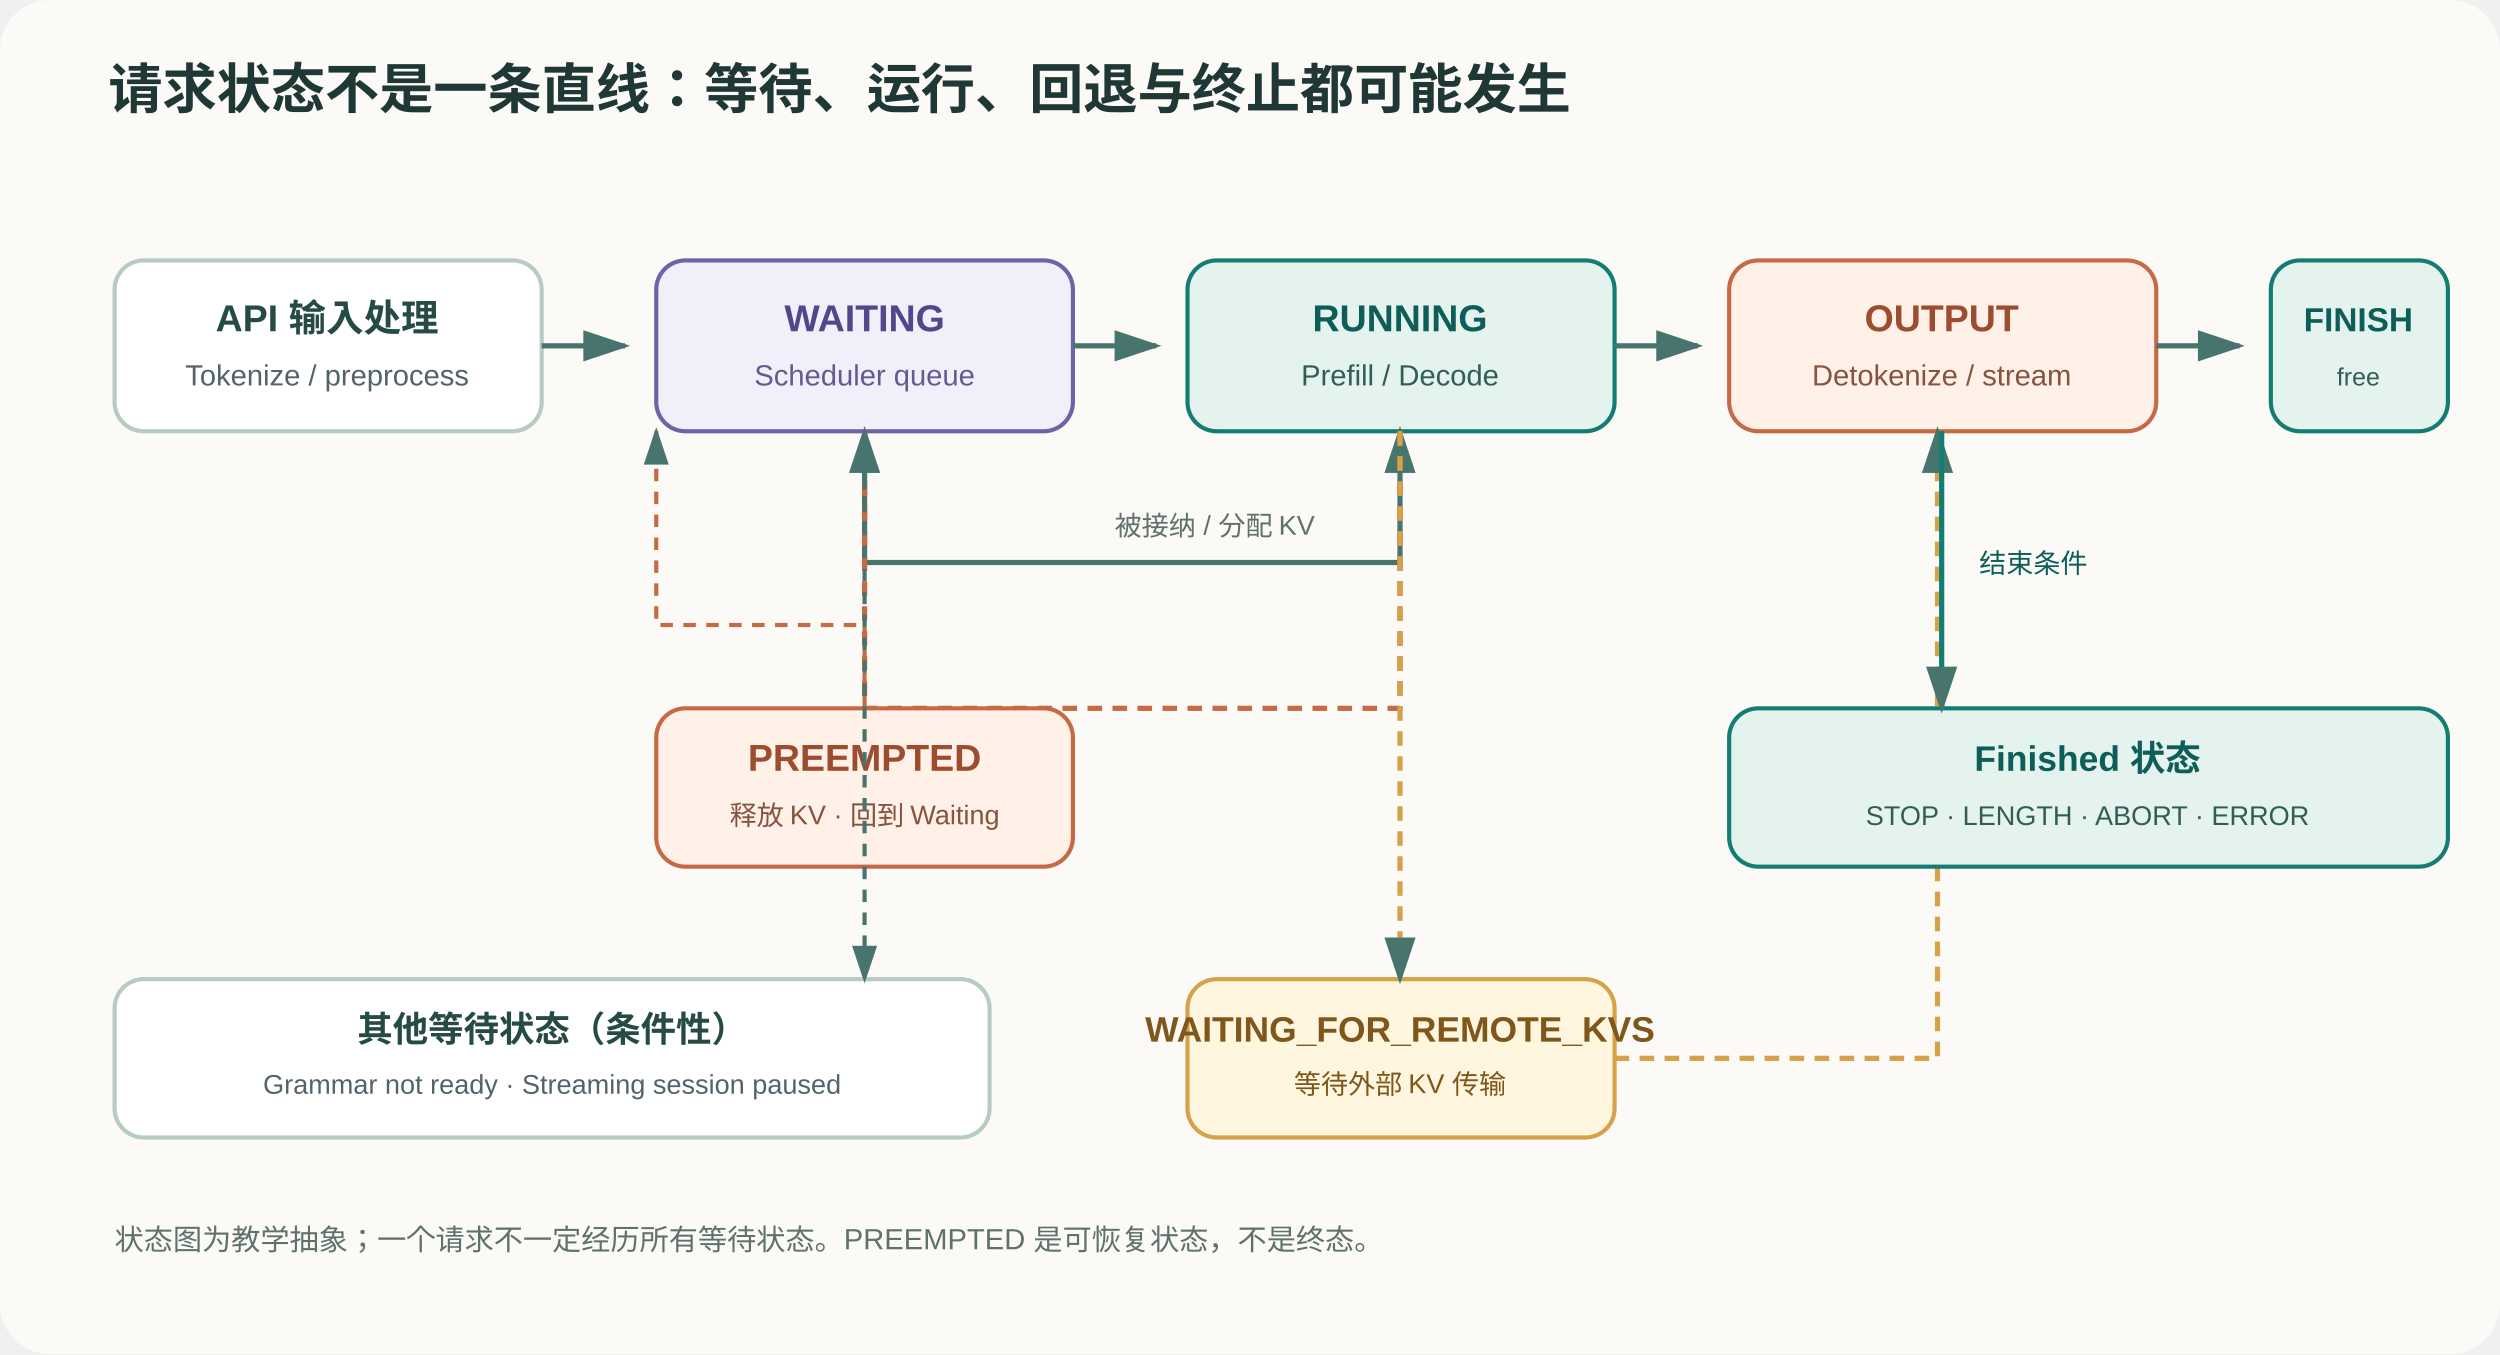
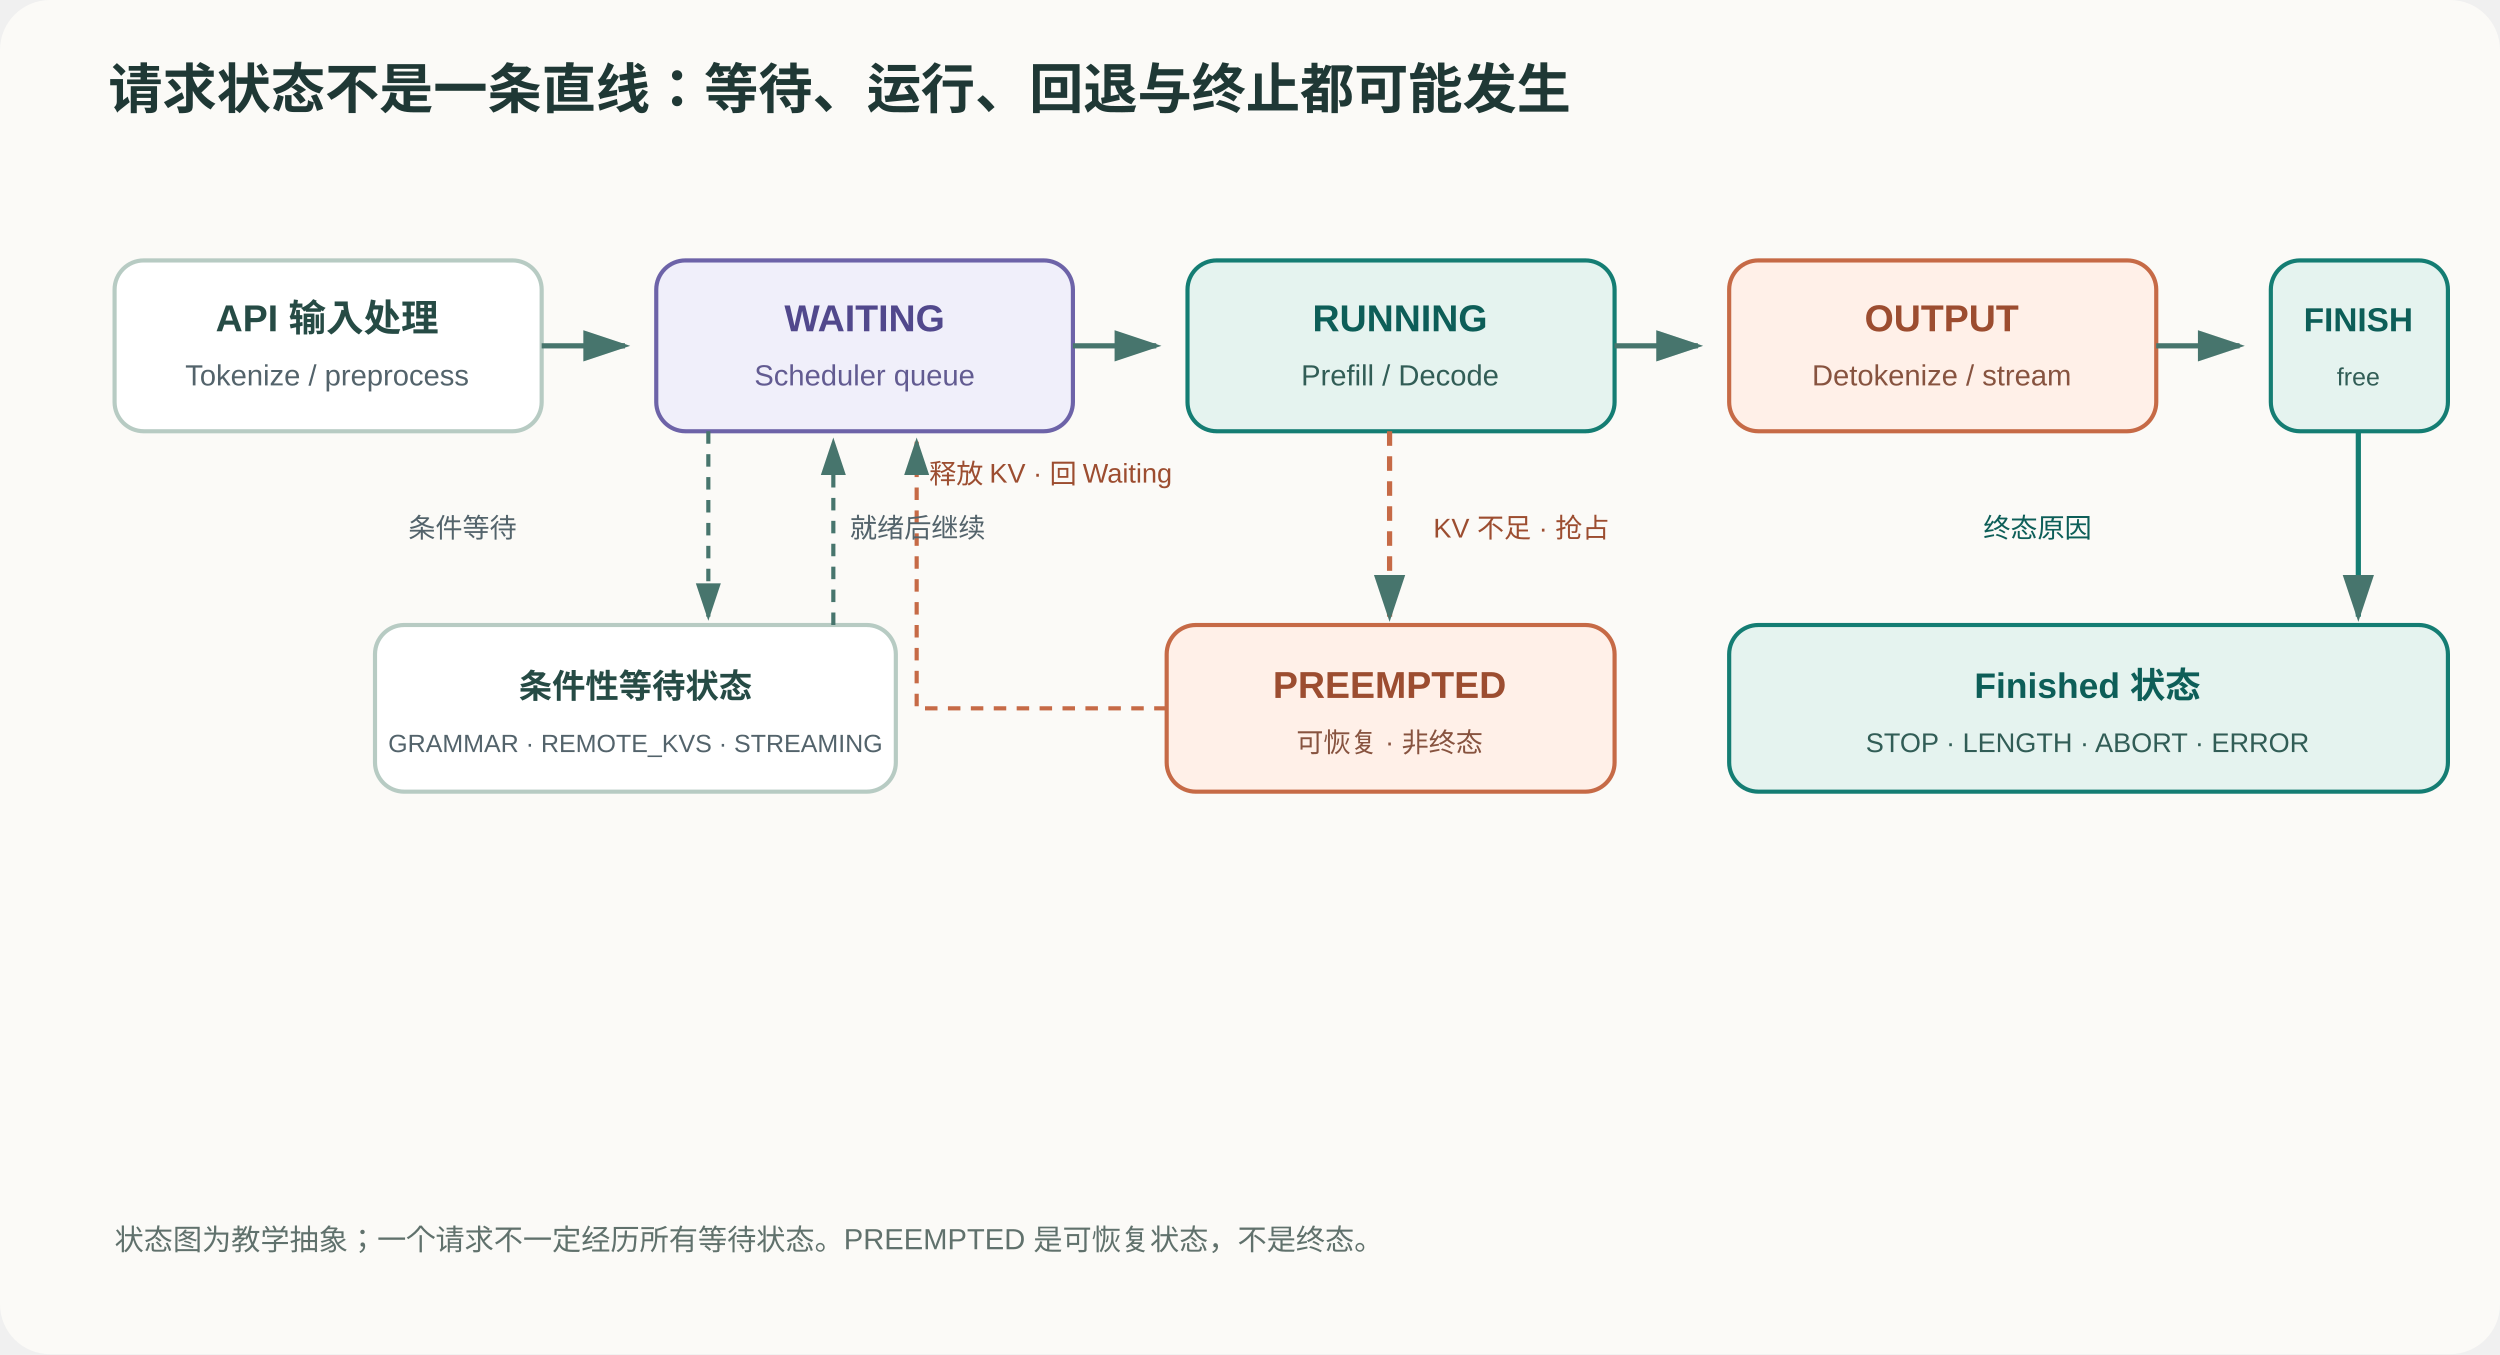
<svg xmlns="http://www.w3.org/2000/svg" viewBox="0 0 1200 650" role="img" aria-labelledby="title desc">
  <defs>
    <marker id="a13" markerWidth="10" markerHeight="10" refX="8" refY="3" orient="auto">
      <path d="M0 0 L9 3 L0 6 Z" fill="#47756d" />
    </marker>
  </defs>
  <rect width="1200" height="650" rx="24" fill="#fbfaf7" />
  <text x="52" y="52" font-family="Arial,'PingFang SC',sans-serif" font-size="26" font-weight="700" fill="#1f3835">请求状态不是一条直线：等待、运行、回退与终止都可能发生</text>
  <g font-family="Arial,'PingFang SC',sans-serif">
-     <rect x="55" y="125" width="205" height="82" rx="14" fill="#fff" stroke="#b7cbc3" stroke-width="2" />
+     <rect id="api-input" x="55" y="125" width="205" height="82" rx="14" fill="#fff" stroke="#b7cbc3" stroke-width="2" />
    <text x="157" y="159" text-anchor="middle" font-size="18" font-weight="700" fill="#264b45">API 输入处理</text>
    <text x="157" y="185" text-anchor="middle" font-size="14" fill="#53636b">Tokenize / preprocess</text>
-     <path d="M260 166 H300" stroke="#47756d" stroke-width="2.5" marker-end="url(#a13)" />
-     <rect x="315" y="125" width="200" height="82" rx="14" fill="#f0effa" stroke="#6d63a8" stroke-width="2" />
+     <path id="api-to-waiting" d="M260 166 H300" stroke="#47756d" stroke-width="2.5" marker-end="url(#a13)" />
+     <rect id="state-waiting" x="315" y="125" width="200" height="82" rx="14" fill="#f0effa" stroke="#6d63a8" stroke-width="2" />
    <text x="415" y="159" text-anchor="middle" font-size="18" font-weight="700" fill="#51488c">WAITING</text>
    <text x="415" y="185" text-anchor="middle" font-size="14" fill="#625b91">Scheduler queue</text>
-     <path d="M515 166 H555" stroke="#47756d" stroke-width="2.5" marker-end="url(#a13)" />
-     <rect x="570" y="125" width="205" height="82" rx="14" fill="#e5f3ef" stroke="#147d73" stroke-width="2" />
+     <path id="waiting-to-running" d="M515 166 H555" stroke="#47756d" stroke-width="2.5" marker-end="url(#a13)" />
+     <rect id="state-running" x="570" y="125" width="205" height="82" rx="14" fill="#e5f3ef" stroke="#147d73" stroke-width="2" />
    <text x="672" y="159" text-anchor="middle" font-size="18" font-weight="700" fill="#0d5e58">RUNNING</text>
    <text x="672" y="185" text-anchor="middle" font-size="14" fill="#315d56">Prefill / Decode</text>
-     <path d="M775 166 H815" stroke="#47756d" stroke-width="2.5" marker-end="url(#a13)" />
-     <rect x="830" y="125" width="205" height="82" rx="14" fill="#fff0e8" stroke="#c66a46" stroke-width="2" />
+     <path id="running-to-output" d="M775 166 H815" stroke="#47756d" stroke-width="2.5" marker-end="url(#a13)" />
+     <rect id="output-processing" x="830" y="125" width="205" height="82" rx="14" fill="#fff0e8" stroke="#c66a46" stroke-width="2" />
    <text x="932" y="159" text-anchor="middle" font-size="18" font-weight="700" fill="#9c4d30">OUTPUT</text>
    <text x="932" y="185" text-anchor="middle" font-size="14" fill="#87533f">Detokenize / stream</text>
-     <path d="M1035 166 H1075" stroke="#47756d" stroke-width="2.5" marker-end="url(#a13)" />
-     <rect x="1090" y="125" width="85" height="82" rx="14" fill="#e5f3ef" stroke="#147d73" stroke-width="2" />
+     <path id="output-to-finish" d="M1035 166 H1075" stroke="#47756d" stroke-width="2.5" marker-end="url(#a13)" />
+     <rect id="state-finish" x="1090" y="125" width="85" height="82" rx="14" fill="#e5f3ef" stroke="#147d73" stroke-width="2" />
    <text x="1132" y="159" text-anchor="middle" font-size="16" font-weight="700" fill="#0d5e58">FINISH</text>
    <text x="1132" y="185" text-anchor="middle" font-size="12" fill="#315d56">free</text>
-     <path d="M415 207 V270 H672 V207" fill="none" stroke="#47756d" stroke-width="2.5" marker-end="url(#a13)" />
-     <text x="535" y="257" font-size="13" fill="#60716c">被接纳 / 分配 KV</text>
-     <path d="M672 207 V340 H415 V207" fill="none" stroke="#c66a46" stroke-width="2.5" stroke-dasharray="7 5" marker-end="url(#a13)" />
-     <rect x="315" y="340" width="200" height="76" rx="14" fill="#fff0e8" stroke="#c66a46" stroke-width="2" />
-     <text x="415" y="370" text-anchor="middle" font-size="18" font-weight="700" fill="#9c4d30">PREEMPTED</text>
-     <text x="415" y="396" text-anchor="middle" font-size="13" fill="#87533f">释放 KV · 回到 Waiting</text>
-     <path d="M415 340 V300 H315 V207" fill="none" stroke="#c66a46" stroke-width="2" stroke-dasharray="6 5" marker-end="url(#a13)" />
-     <rect x="570" y="470" width="205" height="76" rx="14" fill="#fff6df" stroke="#d5a24a" stroke-width="2" />
-     <text x="672" y="500" text-anchor="middle" font-size="17" font-weight="700" fill="#80571a">WAITING_FOR_REMOTE_KVS</text>
-     <text x="672" y="525" text-anchor="middle" font-size="13" fill="#80571a">等待外部 KV 传输</text>
-     <path d="M672 207 V470" stroke="#d5a24a" stroke-width="2.5" stroke-dasharray="7 5" marker-end="url(#a13)" />
-     <path d="M775 508 H930 V207" fill="none" stroke="#d5a24a" stroke-width="2.5" stroke-dasharray="7 5" marker-end="url(#a13)" />
-     <rect x="55" y="470" width="420" height="76" rx="14" fill="#fff" stroke="#b7cbc3" stroke-width="2" />
-     <text x="265" y="500" text-anchor="middle" font-size="17" font-weight="700" fill="#264b45">其他等待状态（条件性）</text>
-     <text x="265" y="525" text-anchor="middle" font-size="13" fill="#53636b">Grammar not ready · Streaming session paused</text>
-     <path d="M415 207 V470" stroke="#47756d" stroke-width="2" stroke-dasharray="6 5" marker-end="url(#a13)" />
-     <rect x="830" y="340" width="345" height="76" rx="14" fill="#e5f3ef" stroke="#147d73" stroke-width="2" />
-     <text x="1002" y="370" text-anchor="middle" font-size="17" font-weight="700" fill="#0d5e58">Finished 状态</text>
-     <text x="1002" y="396" text-anchor="middle" font-size="13" fill="#315d56">STOP · LENGTH · ABORT · ERROR</text>
-     <path d="M932 207 V340" stroke="#147d73" stroke-width="2.5" marker-end="url(#a13)" />
-     <text x="950" y="275" font-size="13" fill="#0d5e58">结束条件</text>
+     <path id="running-to-preempted" d="M667 207 V296" fill="none" stroke="#c66a46" stroke-width="2.5" stroke-dasharray="7 5" marker-end="url(#a13)" />
+     <text x="688" y="258" font-size="13" fill="#9c4d30">KV 不足 · 抢占</text>
+     <rect id="state-preempted" x="560" y="300" width="215" height="80" rx="14" fill="#fff0e8" stroke="#c66a46" stroke-width="2" />
+     <text x="667" y="335" text-anchor="middle" font-size="18" font-weight="700" fill="#9c4d30">PREEMPTED</text>
+     <text x="667" y="361" text-anchor="middle" font-size="13" fill="#87533f">可恢复 · 非终态</text>
+     <path id="preempted-to-waiting" d="M560 340 H440 V212" fill="none" stroke="#c66a46" stroke-width="2" stroke-dasharray="6 5" marker-end="url(#a13)" />
+     <text x="446" y="232" font-size="13" fill="#9c4d30">释放 KV · 回 Waiting</text>
+     <path id="waiting-to-cond" d="M340 207 V296" fill="none" stroke="#47756d" stroke-width="2" stroke-dasharray="6 5" marker-end="url(#a13)" />
+     <text x="196" y="258" font-size="13" fill="#53636b">条件等待</text>
+     <rect id="state-cond-waits" x="180" y="300" width="250" height="80" rx="14" fill="#fff" stroke="#b7cbc3" stroke-width="2" />
+     <text x="305" y="335" text-anchor="middle" font-size="16" font-weight="700" fill="#264b45">条件性等待状态</text>
+     <text x="305" y="361" text-anchor="middle" font-size="12" fill="#53636b">GRAMMAR · REMOTE_KVS · STREAMING</text>
+     <path id="cond-to-waiting" d="M400 300 V212" fill="none" stroke="#47756d" stroke-width="2" stroke-dasharray="6 5" marker-end="url(#a13)" />
+     <text x="408" y="258" font-size="13" fill="#53636b">就绪后继续</text>
+     <path id="finish-to-states" d="M1132 207 V296" fill="none" stroke="#147d73" stroke-width="2.5" marker-end="url(#a13)" />
+     <text x="1004" y="258" text-anchor="end" font-size="13" fill="#0d5e58">终态原因</text>
+     <rect id="finished-states" x="830" y="300" width="345" height="80" rx="14" fill="#e5f3ef" stroke="#147d73" stroke-width="2" />
+     <text x="1002" y="335" text-anchor="middle" font-size="17" font-weight="700" fill="#0d5e58">Finished 状态</text>
+     <text x="1002" y="361" text-anchor="middle" font-size="13" fill="#315d56">STOP · LENGTH · ABORT · ERROR</text>
  </g>
  <text x="55" y="600" font-family="Arial,'PingFang SC',sans-serif" font-size="14" fill="#60716c">状态图为教学抽象；一个请求不一定经历所有等待状态。PREEMPTED 是可恢复状态，不是终态。</text>
</svg>
